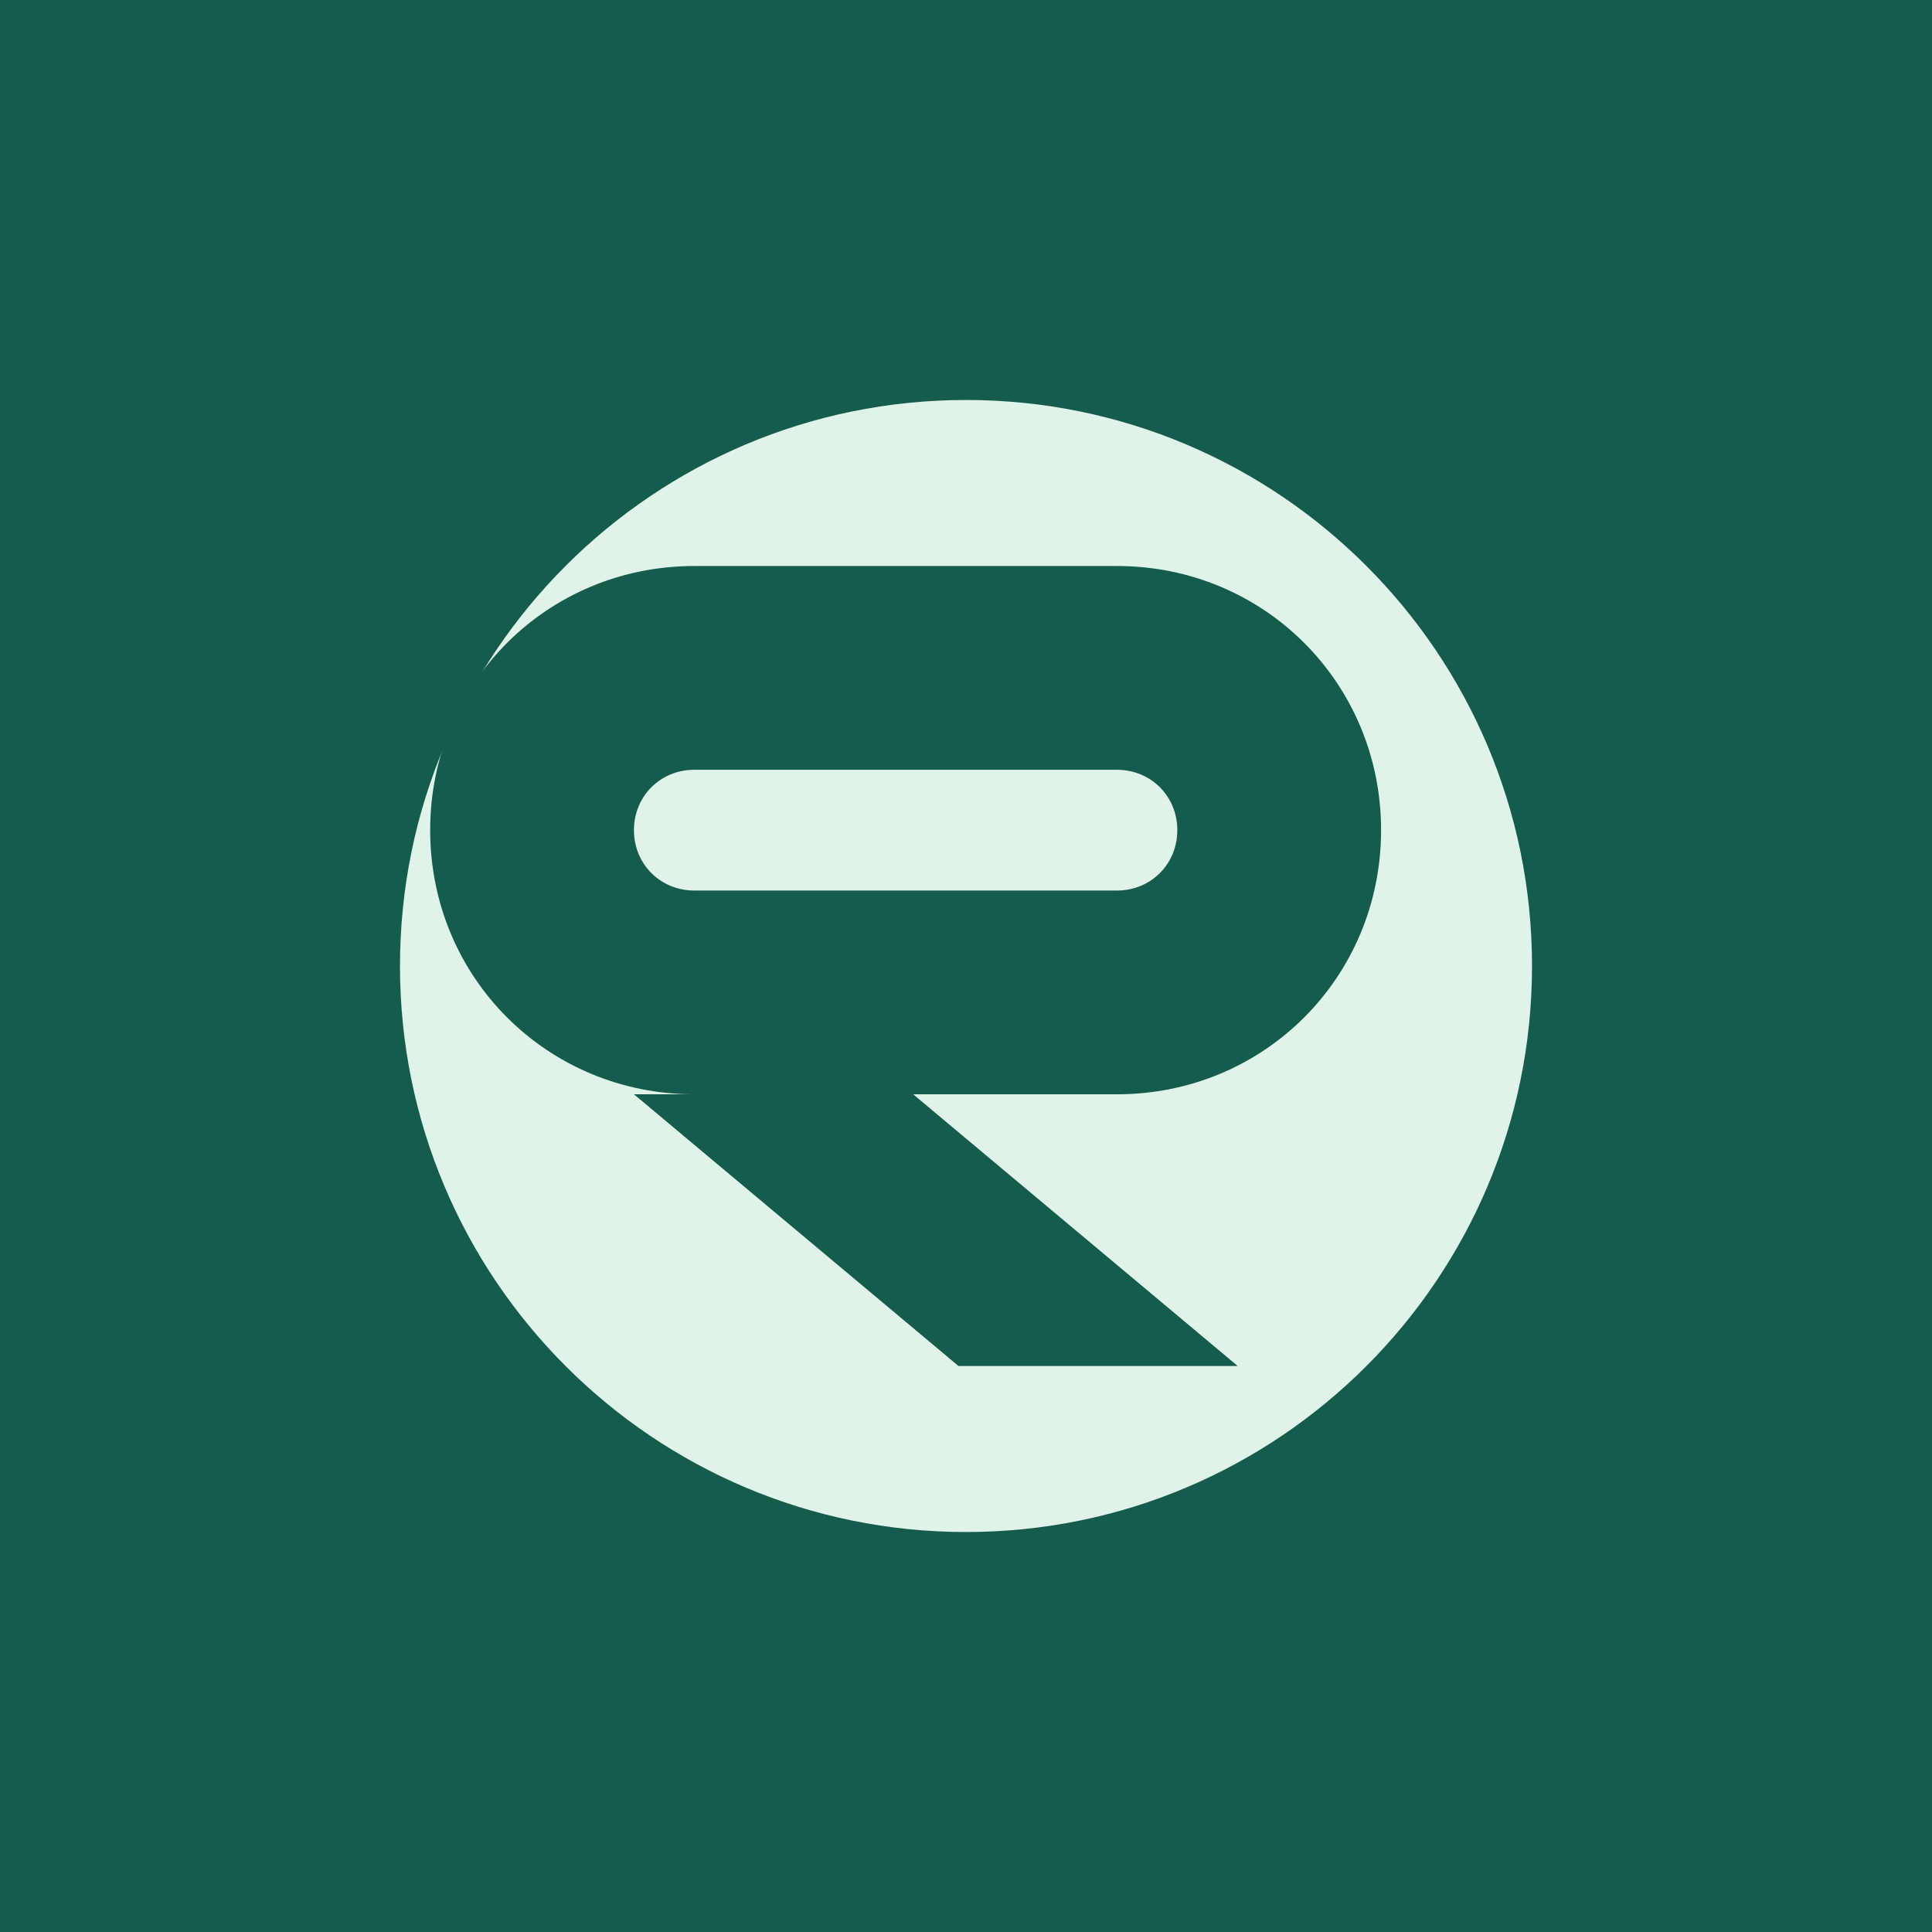
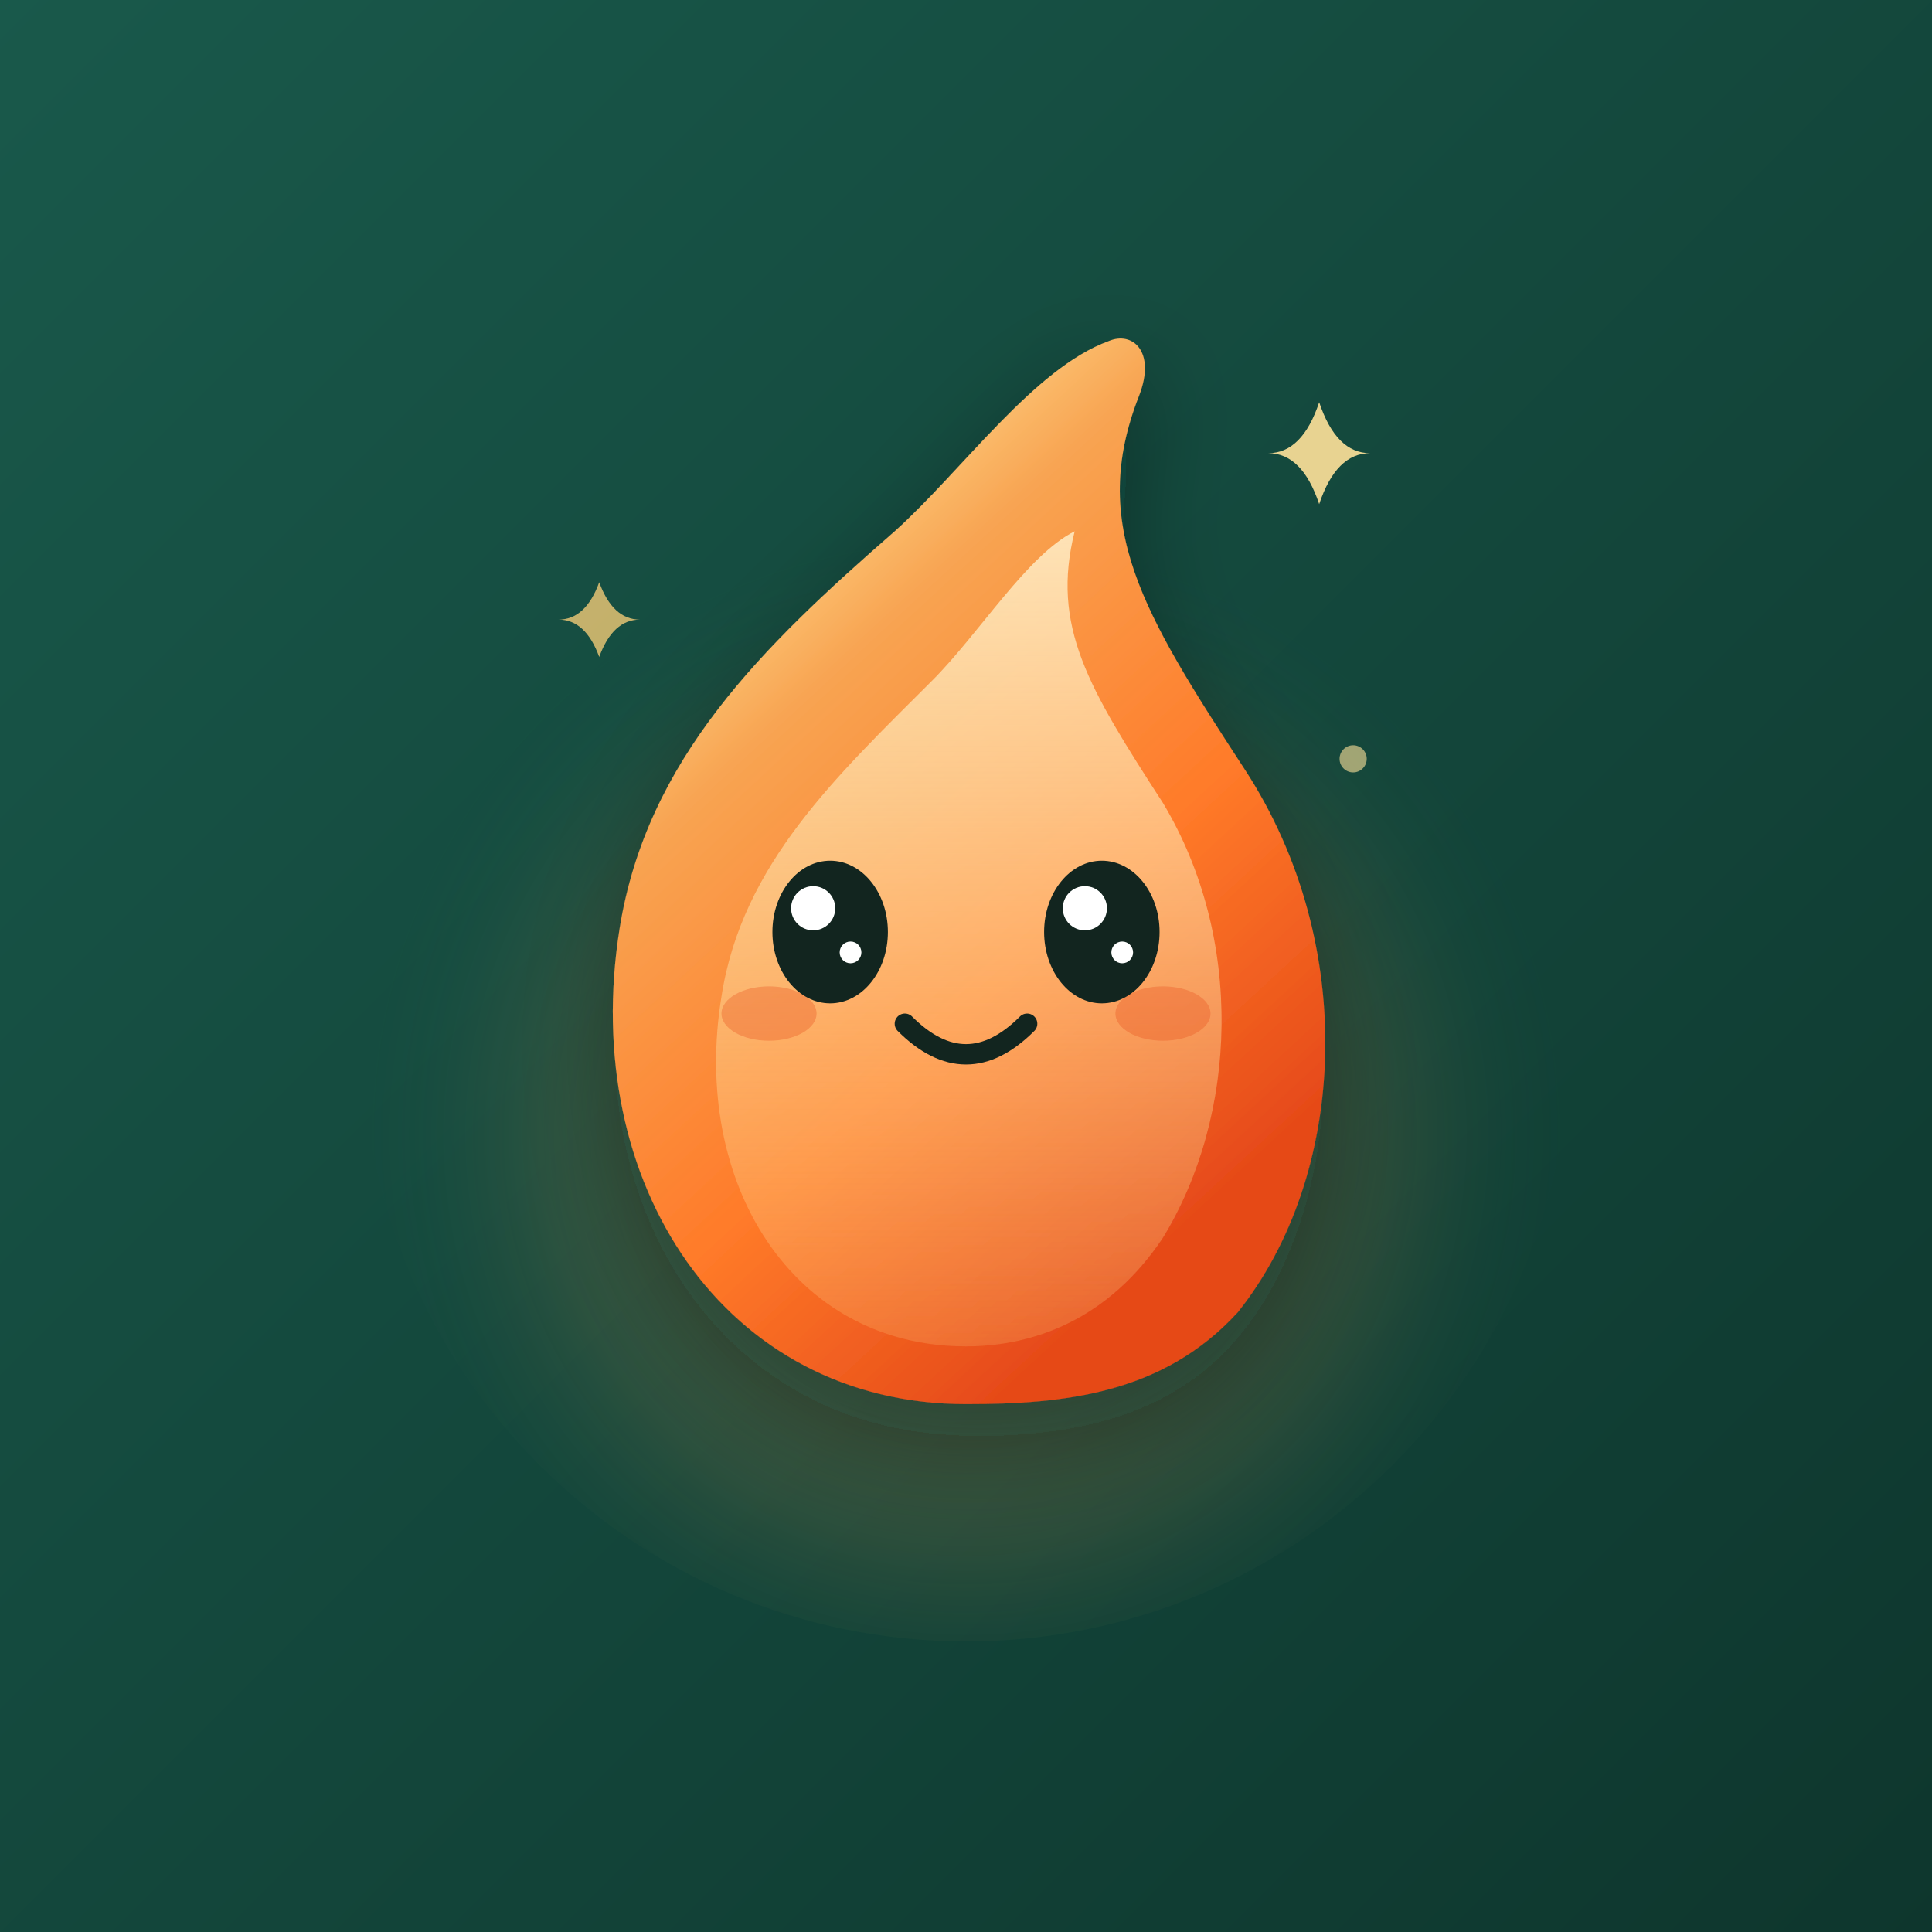
<svg xmlns="http://www.w3.org/2000/svg" viewBox="0 0 512 512">
-   <rect width="512" height="512" fill="#165c4d" />
-   <circle cx="256" cy="256" r="150" fill="#dff3e8" />
-   <path d="M184 150h112c39 0 70 31 70 70s-31 70-70 70h-54l86 72h-74l-86-72h16c-39 0-70-31-70-70s31-70 70-70Zm0 54c-9 0-16 7-16 16s7 16 16 16h112c9 0 16-7 16-16s-7-16-16-16H184Z" fill="#165c4d" />
+   <defs>
+     <linearGradient id="bgGradMask" x1="0%" y1="0%" x2="100%" y2="100%">
+       <stop offset="0%" stop-color="#19594b" />
+       <stop offset="100%" stop-color="#0e362d" />
+     </linearGradient>
+     <radialGradient id="haloGradMask" cx="50%" cy="58%" r="50%">
+       <stop offset="0%" stop-color="#f8a452" stop-opacity="0.38" />
+       <stop offset="70%" stop-color="#f8a452" stop-opacity="0.1" />
+       <stop offset="100%" stop-color="#165c4d" stop-opacity="0" />
+     </radialGradient>
+     <linearGradient id="sparkGradMask" x1="20%" y1="10%" x2="70%" y2="90%">
+       <stop offset="0%" stop-color="#ffe699" />
+       <stop offset="25%" stop-color="#f8a452" />
+       <stop offset="65%" stop-color="#ff7a29" />
+       <stop offset="100%" stop-color="#e64a19" />
+     </linearGradient>
+     <linearGradient id="bellyGradMask" x1="50%" y1="0%" x2="50%" y2="100%">
+       <stop offset="0%" stop-color="#fff4d1" stop-opacity="0.8" />
+       <stop offset="100%" stop-color="#fed686" stop-opacity="0.2" />
+     </linearGradient>
+     <filter id="softGlowMask" x="-20%" y="-20%" width="140%" height="140%">
+       <feDropShadow dx="0" dy="10" stdDeviation="14" flood-color="#0a1d17" flood-opacity="0.35" />
+     </filter>
+   </defs>
+   <rect width="512" height="512" fill="url(#bgGradMask)" />
+   <circle cx="256" cy="275" r="160" fill="url(#haloGradMask)" />
+   <g transform="translate(25.6, 25.6) scale(0.9)">
+     <path d="M 360 120 Q 365 105 375 105 Q 365 105 360 90 Q 355 105 345 105 Q 355 105 360 120 Z" fill="#ffe29a" opacity="0.9" />
+     <path d="M 148 165 Q 152 154 160 154 Q 152 154 148 143 Q 144 154 136 154 Q 144 154 148 165 Z" fill="#ffd17a" opacity="0.75" />
+     <circle cx="370" cy="195" r="4" fill="#ffe29a" opacity="0.6" />
+     <g filter="url(#softGlowMask)">
+       <path d="         M 256 385         C 185 385, 142 320, 154 245         C 162 195, 196 162, 235 128         C 255 110, 276 80, 298 72         C 305 69, 312 75, 307 88         C 292 126, 308 152, 338 198         C 372 250, 368 318, 336 358         C 314 382, 285 385, 256 385 Z       " fill="url(#sparkGradMask)" />
+       <path d="         M 256 368         C 205 368, 175 320, 184 265         C 190 226, 218 200, 246 172         C 260 158, 274 135, 288 128         C 281 156, 292 174, 314 208         C 338 248, 336 300, 314 336         C 298 360, 276 368, 256 368 Z       " fill="url(#bellyGradMask)" />
+     </g>
+     <ellipse cx="198" cy="270" rx="14" ry="8" fill="#e64a19" opacity="0.32" />
+     <ellipse cx="314" cy="270" rx="14" ry="8" fill="#e64a19" opacity="0.32" />
+     <g>
+       <ellipse cx="216" cy="246" rx="17" ry="21" fill="#12251f" />
+       <circle cx="211" cy="239" r="6.5" fill="#ffffff" />
+       <circle cx="222" cy="252" r="3.2" fill="#ffffff" />
+       <ellipse cx="296" cy="246" rx="17" ry="21" fill="#12251f" />
+       <circle cx="291" cy="239" r="6.5" fill="#ffffff" />
+       <circle cx="302" cy="252" r="3.2" fill="#ffffff" />
+     </g>
+     <path d="M 238 273 Q 256 291 274 273" stroke="#12251f" stroke-width="6" stroke-linecap="round" fill="none" />
+   </g>
</svg>
